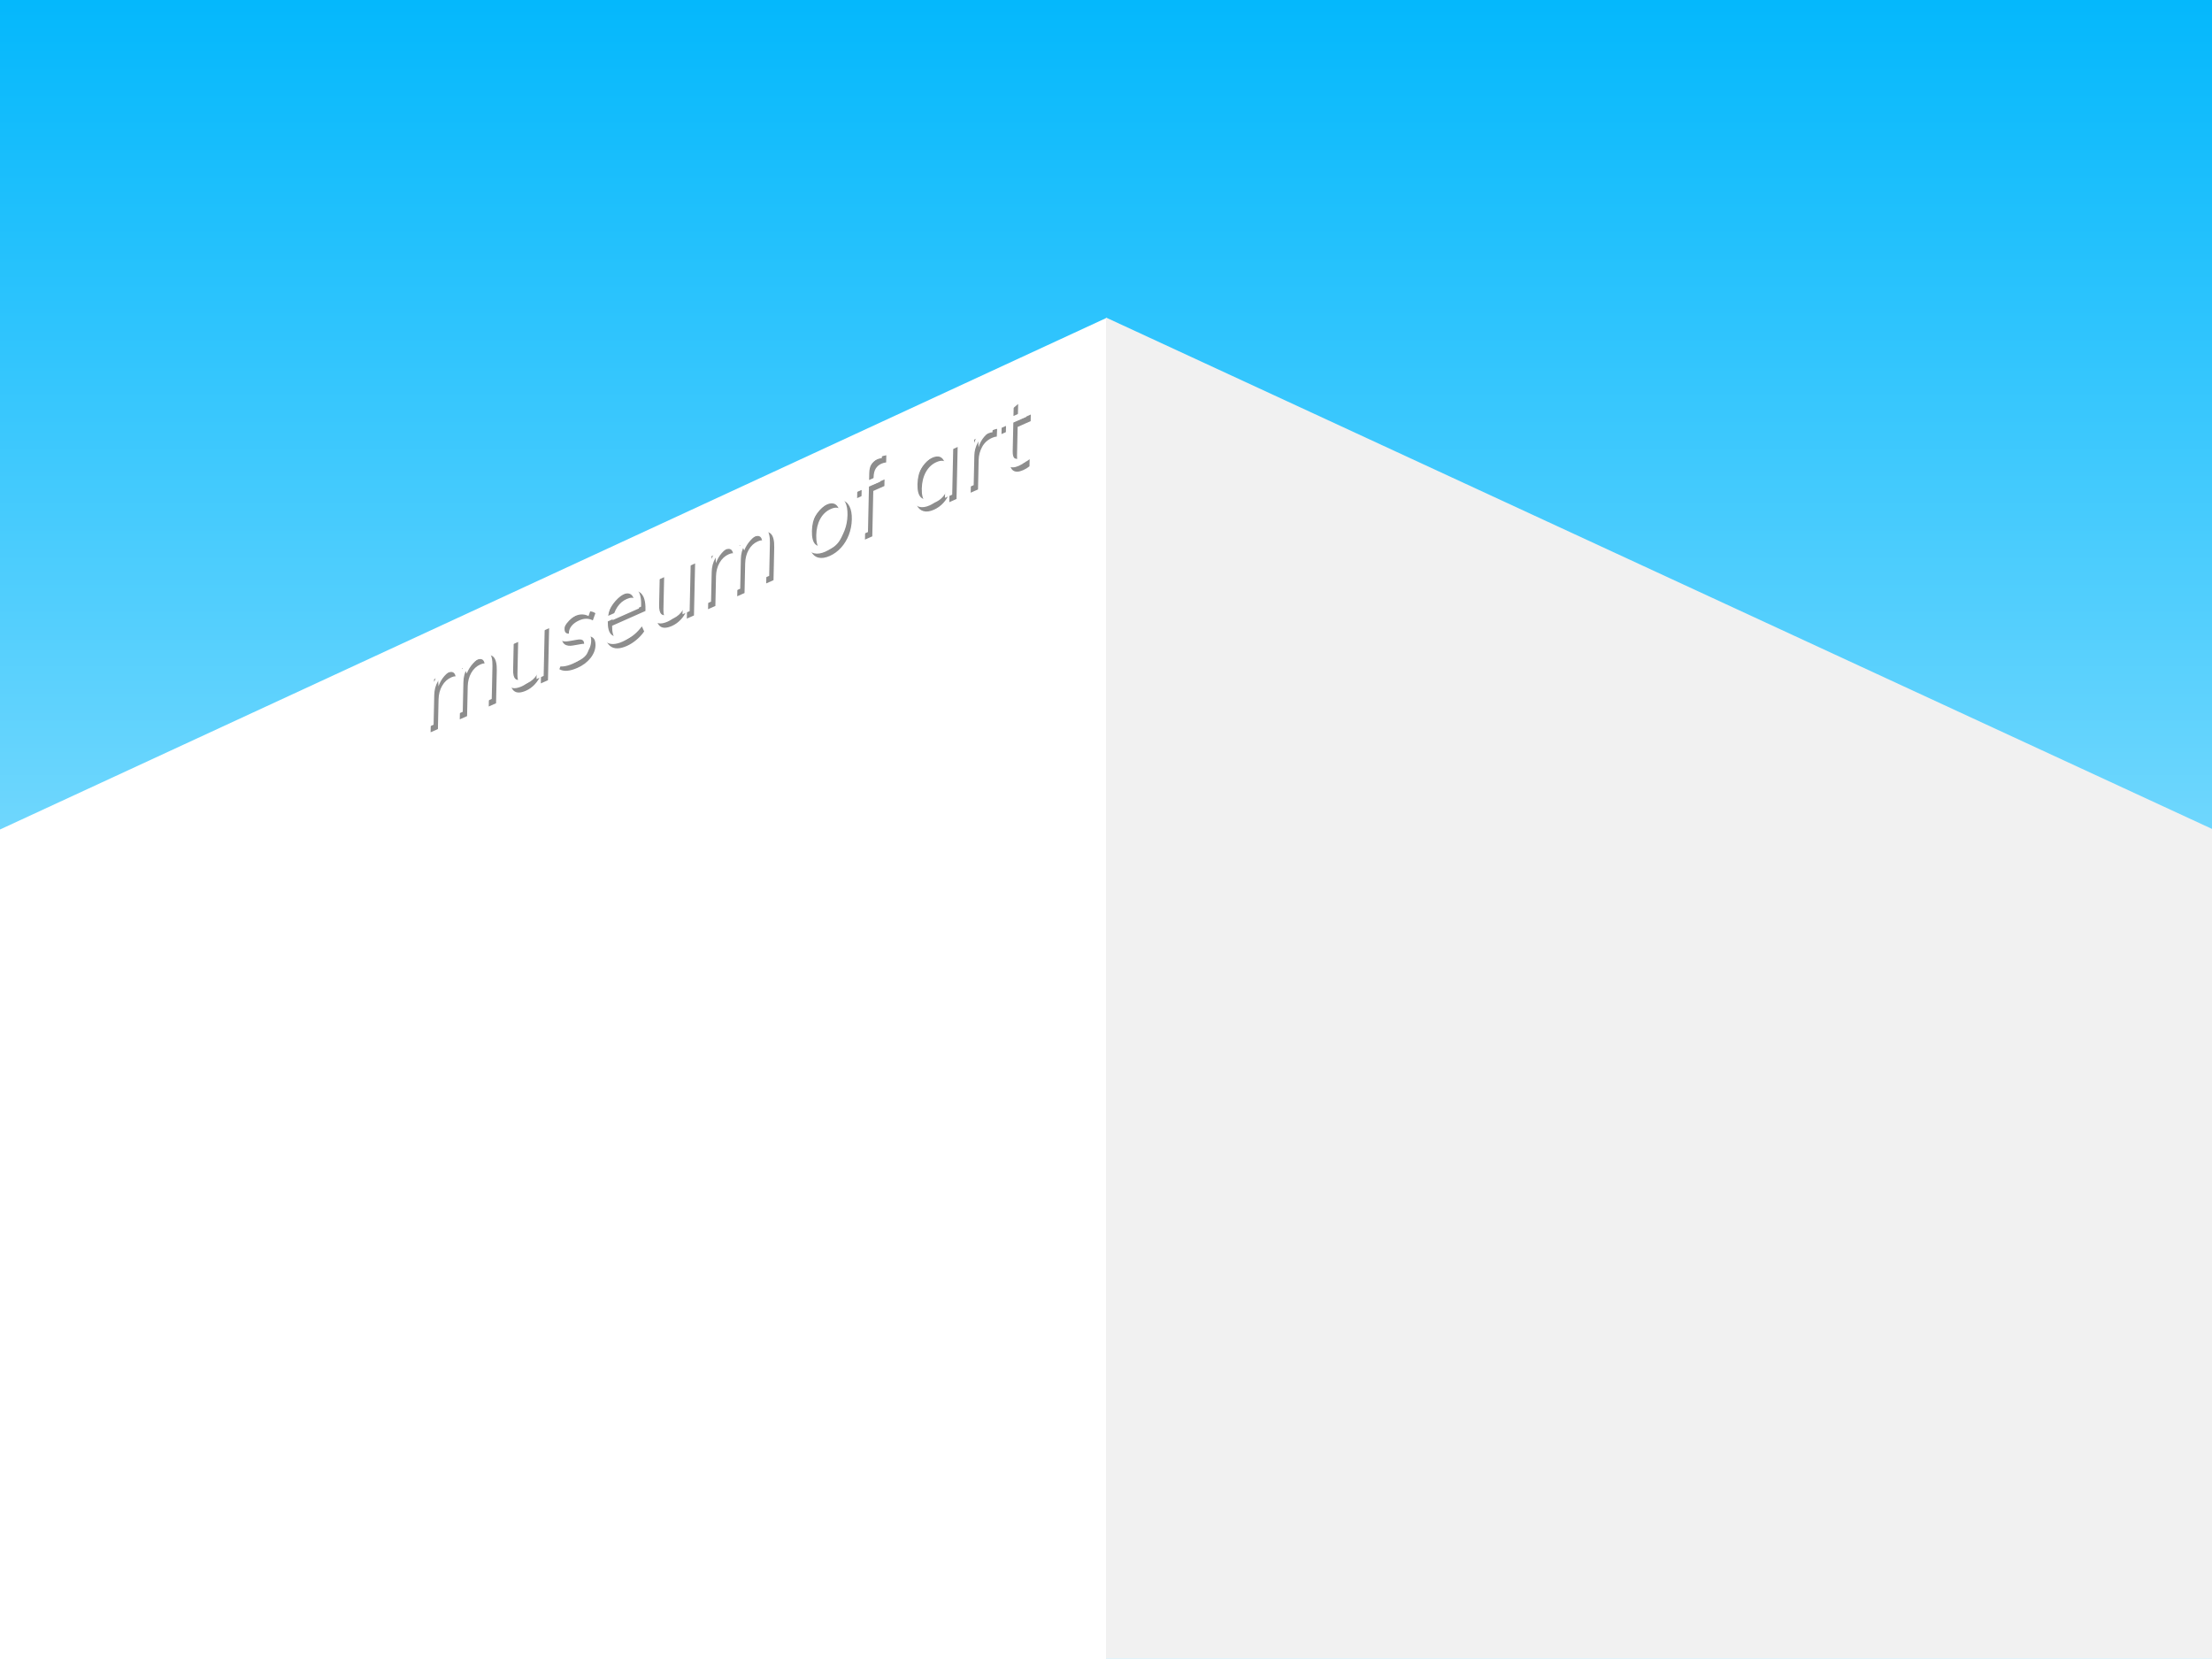
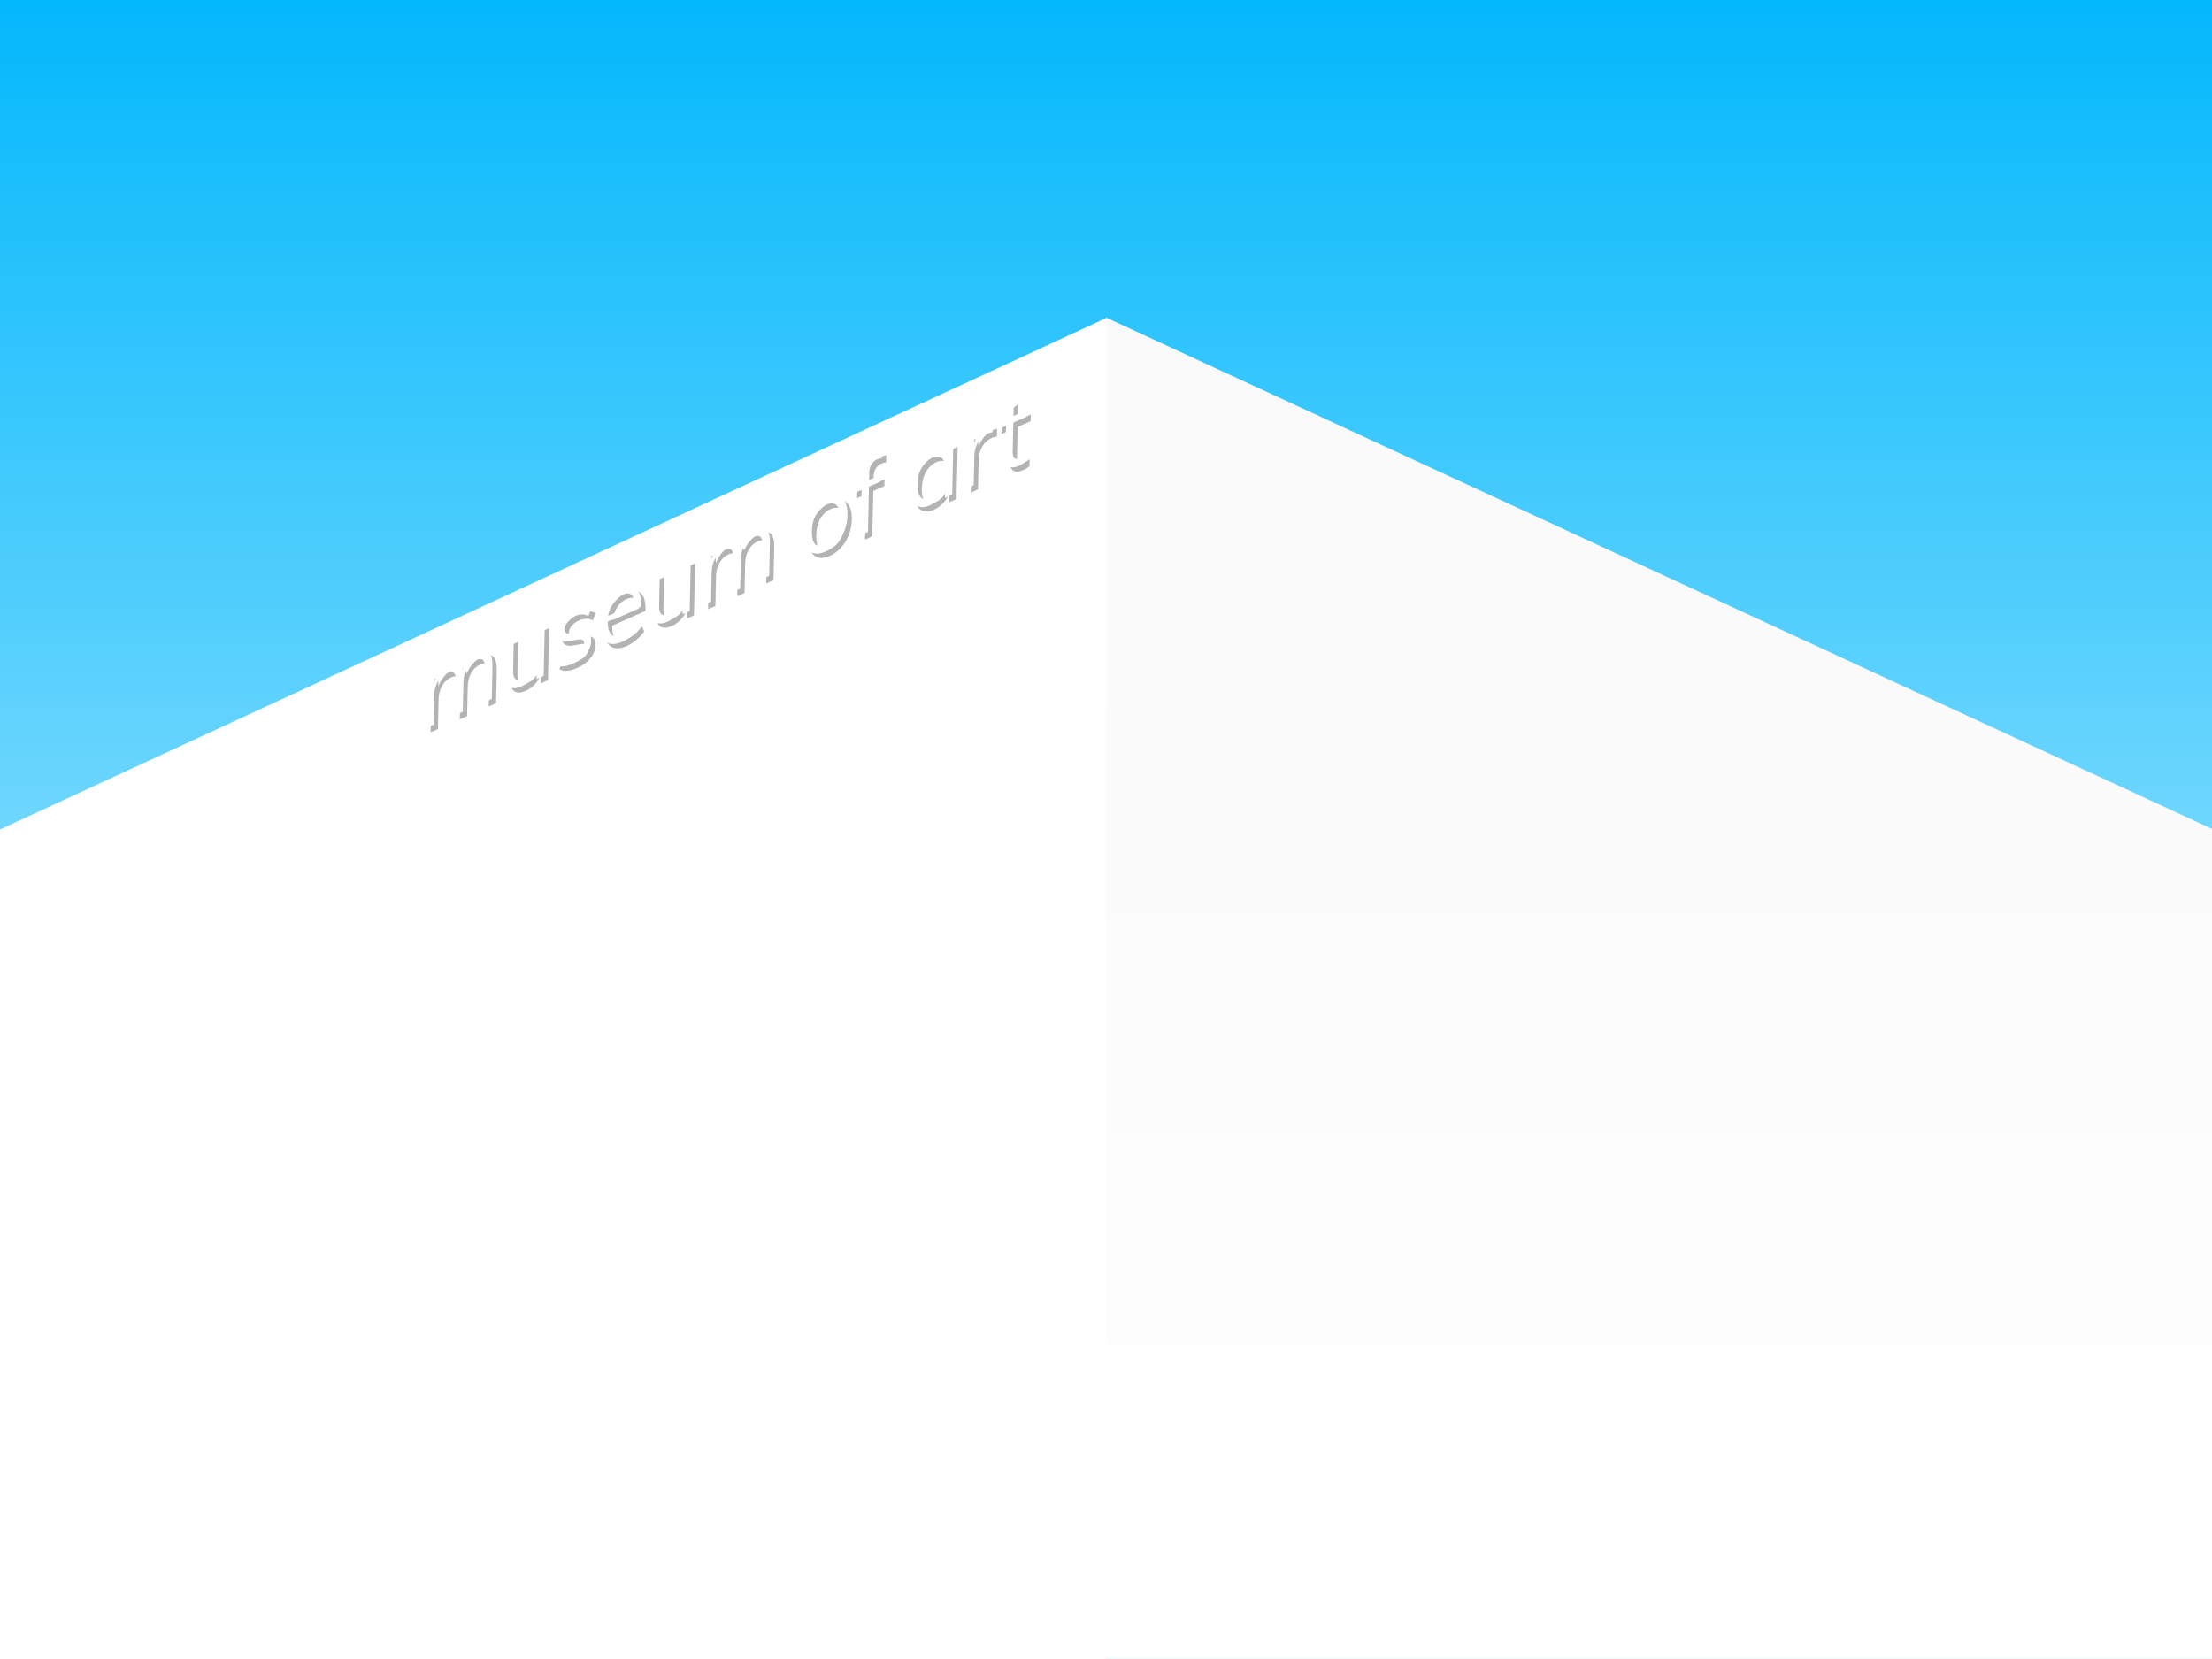
<svg xmlns="http://www.w3.org/2000/svg" width="1024px" height="768px" viewBox="0 0 1024 768" version="1.1">
  <defs>
    <linearGradient x1="50%" y1="0%" x2="50%" y2="100%" id="linearGradient-1">
      <stop stop-color="#04B8FC" offset="0%" />
      <stop stop-color="#D9F5FF" offset="100%" />
    </linearGradient>
+     <linearGradient x1="50%" y1="21.122%" x2="50%" y2="100%" id="linearGradient-2">
+       <stop stop-color="#FAFAFA" offset="0%" />
+       <stop stop-color="#FFFFFF" offset="100%" />
+     </linearGradient>
  </defs>
  <g id="Page-1" stroke="none" stroke-width="1" fill="none" fill-rule="evenodd">
    <g id="header">
      <rect id="Rectangle" fill="url(#linearGradient-1)" x="0" y="0" width="1024" height="768" />
      <polygon id="Rectangle-2" fill="#FFFFFF" points="0 384 512 147.272 512 768 0 768" />
-       <polygon id="Rectangle-2" fill="#F1F1F1" transform="translate(768, 457.3641) scale(-1, 1) translate(-768, -457.3641) " points="512 383.728 1024 147 1024 767.728 512 767.728" />
-       <path d="M229.973,310.428 L229.64,325.557 L226.255,327.059 L226.584,312.122 C226.634,309.855 226.328,308.363 225.668,307.645 C225.008,306.926 223.912,306.907 222.379,307.587 C220.596,308.378 219.188,309.682 218.154,311.499 C217.121,313.317 216.578,315.407 216.526,317.768 L216.224,331.509 L212.838,333.011 L213.167,318.073 C213.216,315.839 212.904,314.358 212.23,313.63 C211.556,312.901 210.453,312.877 208.921,313.557 C207.137,314.348 205.722,315.655 204.675,317.479 C203.628,319.303 203.078,321.395 203.026,323.757 L202.724,337.498 L199.338,339 L199.72,321.669 C199.774,319.179 199.712,316.978 199.534,315.066 L202.752,313.638 L202.994,317.703 C203.613,315.912 204.509,314.344 205.684,313.002 C206.859,311.659 208.212,310.647 209.745,309.968 C211.417,309.226 212.774,309.003 213.816,309.299 C214.858,309.596 215.612,310.431 216.078,311.804 C216.751,310.083 217.716,308.525 218.975,307.129 C220.233,305.733 221.643,304.689 223.203,303.997 C227.857,301.933 230.113,304.076 229.973,310.428 Z M254.203,290.814 L253.673,314.896 L250.371,316.361 L250.463,312.195 C249.762,313.96 248.804,315.492 247.589,316.789 C246.374,318.087 245.014,319.069 243.509,319.737 C241.029,320.837 239.166,320.873 237.92,319.846 C236.673,318.819 236.084,316.741 236.153,313.613 L236.482,298.675 L239.867,297.174 L239.541,312.015 C239.493,314.186 239.848,315.609 240.605,316.284 C241.363,316.959 242.536,316.945 244.124,316.24 C245.991,315.412 247.511,314.05 248.684,312.155 C249.857,310.26 250.469,308.179 250.519,305.913 L250.818,292.316 L254.203,290.814 Z M258.959,309.801 L260.151,306.428 C261.271,306.943 262.411,307.164 263.571,307.092 C264.732,307.019 266.036,306.662 267.485,306.019 C269.074,305.314 270.286,304.469 271.121,303.481 C271.957,302.494 272.388,301.41 272.414,300.229 C272.435,299.272 272.173,298.629 271.628,298.302 C271.084,297.975 270.174,297.936 268.899,298.185 L265.368,298.804 C263.622,299.136 262.281,298.94 261.345,298.218 C260.409,297.495 259.959,296.336 259.994,294.74 C260.04,292.633 260.817,290.59 262.323,288.611 C263.829,286.631 265.794,285.103 268.218,284.028 C269.695,283.373 271.082,283.026 272.379,282.988 C273.677,282.949 274.761,283.243 275.63,283.869 L274.439,287.194 C272.502,286.189 270.405,286.187 268.148,287.188 C266.644,287.855 265.473,288.698 264.637,289.717 C263.8,290.736 263.369,291.836 263.343,293.017 C263.321,294.007 263.562,294.674 264.065,295.02 C264.567,295.366 265.387,295.445 266.522,295.258 L270.053,294.687 C271.992,294.332 273.423,294.48 274.347,295.129 C275.271,295.778 275.714,296.964 275.676,298.687 C275.63,300.762 274.855,302.749 273.351,304.649 C271.847,306.549 269.827,308.062 267.291,309.187 C263.753,310.756 260.975,310.961 258.959,309.801 Z M298.788,282.84 L283.366,289.682 C283.326,292.734 283.895,294.773 285.073,295.799 C286.25,296.825 287.995,296.825 290.308,295.799 C292.76,294.712 295.038,292.769 297.141,289.971 L298.208,292.295 C297.266,293.693 296.072,294.997 294.624,296.208 C293.177,297.419 291.7,298.358 290.196,299.026 C286.908,300.484 284.355,300.519 282.537,299.129 C280.719,297.738 279.852,295.112 279.937,291.25 C279.991,288.793 280.457,286.429 281.335,284.159 C282.213,281.889 283.415,279.893 284.943,278.173 C286.471,276.452 288.196,275.165 290.119,274.312 C292.905,273.076 295.07,273.151 296.612,274.537 C298.154,275.923 298.885,278.451 298.804,282.122 L298.788,282.84 Z M285.77,281.03 C284.643,282.731 283.902,284.751 283.547,287.089 L295.793,281.656 C295.676,279.464 295.136,277.997 294.172,277.255 C293.209,276.513 291.85,276.531 290.094,277.31 C288.339,278.089 286.898,279.328 285.77,281.03 Z M321.788,260.832 L321.258,284.914 L317.956,286.379 L318.048,282.214 C317.347,283.979 316.389,285.51 315.173,286.807 C313.958,288.105 312.599,289.088 311.094,289.755 C308.614,290.855 306.751,290.892 305.504,289.864 C304.258,288.837 303.669,286.759 303.738,283.631 L304.066,268.694 L307.452,267.192 L307.125,282.034 C307.077,284.204 307.432,285.627 308.19,286.302 C308.948,286.978 310.121,286.963 311.709,286.258 C313.576,285.43 315.096,284.068 316.269,282.173 C317.442,280.278 318.053,278.197 318.103,275.931 L318.402,262.334 L321.788,260.832 Z M358.413,253.45 L358.08,268.579 L354.695,270.081 L355.024,255.143 C355.074,252.877 354.768,251.385 354.108,250.666 C353.448,249.948 352.352,249.928 350.819,250.608 C349.036,251.399 347.628,252.704 346.594,254.521 C345.561,256.339 345.018,258.428 344.966,260.79 L344.664,274.531 L341.278,276.033 L341.607,261.095 C341.656,258.861 341.344,257.38 340.67,256.651 C339.996,255.923 338.893,255.899 337.361,256.579 C335.577,257.37 334.162,258.677 333.115,260.501 C332.068,262.324 331.518,264.417 331.466,266.779 L331.164,280.52 L327.778,282.022 L328.16,264.69 C328.214,262.201 328.152,260 327.974,258.088 L331.192,256.66 L331.434,260.725 C332.053,258.933 332.949,257.366 334.124,256.023 C335.299,254.68 336.652,253.669 338.185,252.989 C339.857,252.248 341.214,252.025 342.255,252.321 C343.297,252.618 344.052,253.452 344.518,254.826 C345.191,253.105 346.156,251.547 347.415,250.151 C348.673,248.755 350.083,247.711 351.643,247.019 C356.296,244.955 358.553,247.098 358.413,253.45 Z M378.921,258.149 C377.439,257.795 376.308,256.858 375.527,255.34 C374.747,253.821 374.384,251.801 374.44,249.28 C374.495,246.758 374.955,244.374 375.818,242.126 C376.682,239.878 377.877,237.91 379.404,236.221 C380.931,234.532 382.684,233.249 384.662,232.371 C386.641,231.493 388.371,231.232 389.853,231.585 C391.335,231.939 392.467,232.876 393.247,234.394 C394.028,235.913 394.39,237.933 394.335,240.454 C394.279,242.976 393.82,245.36 392.956,247.608 C392.093,249.856 390.897,251.824 389.37,253.513 C387.843,255.202 386.09,256.485 384.112,257.363 C382.134,258.241 380.403,258.502 378.921,258.149 Z M389.041,249.653 C390.191,247.579 390.799,245.025 390.866,241.993 C390.93,239.057 390.409,237.036 389.302,235.931 C388.195,234.826 386.625,234.724 384.591,235.627 C382.529,236.541 380.909,238.058 379.731,240.177 C378.553,242.295 377.932,244.823 377.867,247.759 C377.8,250.792 378.314,252.847 379.407,253.927 C380.501,255.006 382.093,255.082 384.183,254.155 C386.273,253.228 387.892,251.727 389.041,249.653 Z M405.428,216.877 C404.786,217.873 404.445,219.249 404.406,221.005 L404.336,224.213 L409.477,221.932 L409.409,224.996 L404.268,227.277 L403.805,248.295 L400.42,249.797 L400.883,228.779 L396.787,230.596 L396.854,227.531 L400.95,225.714 L401.031,222.028 C401.087,219.506 401.679,217.355 402.808,215.574 C403.937,213.793 405.491,212.464 407.469,211.586 C408.445,211.154 409.389,210.877 410.302,210.756 L410.229,214.06 C409.455,214.151 408.733,214.344 408.064,214.641 C406.95,215.135 406.071,215.881 405.428,216.877 Z M443.332,206.913 L442.801,230.995 L439.458,232.479 L439.554,228.122 C438.908,229.894 437.956,231.462 436.698,232.826 C435.44,234.19 433.989,235.237 432.345,235.966 C430.478,236.794 428.852,237.01 427.468,236.613 C426.083,236.215 425.028,235.253 424.303,233.726 C423.578,232.199 423.243,230.19 423.297,227.701 C423.352,225.211 423.791,222.844 424.613,220.598 C425.435,218.353 426.561,216.392 427.991,214.714 C429.421,213.037 431.056,211.79 432.895,210.974 C434.539,210.245 435.965,210.023 437.173,210.309 C438.381,210.595 439.288,211.346 439.896,212.562 L439.988,208.397 L443.332,206.913 Z M437.902,227.93 C439.052,225.824 439.66,223.286 439.725,220.318 C439.791,217.35 439.284,215.315 438.204,214.213 C437.125,213.112 435.554,213.018 433.492,213.933 C431.43,214.848 429.803,216.384 428.61,218.54 C427.418,220.697 426.789,223.244 426.725,226.18 C426.66,229.117 427.181,231.129 428.289,232.218 C429.396,233.308 430.995,233.389 433.084,232.462 C435.146,231.547 436.752,230.036 437.902,227.93 Z M461.603,198.523 L461.441,202.103 C460.806,202.132 460.07,202.332 459.234,202.703 C457.2,203.605 455.673,205.002 454.652,206.893 C453.63,208.784 453.097,210.767 453.051,212.842 L452.749,226.583 L449.363,228.084 L449.745,210.753 C449.8,208.263 449.738,206.063 449.559,204.151 L452.778,202.723 L453.014,207.027 C453.579,205.164 454.456,203.543 455.646,202.162 C456.835,200.781 458.182,199.756 459.687,199.089 C460.383,198.78 461.022,198.591 461.603,198.523 Z M471.1,197.629 L470.811,210.795 C470.771,212.582 471.064,213.693 471.689,214.127 C472.314,214.561 473.212,214.518 474.382,213.999 C475.162,213.653 475.918,213.175 476.649,212.567 L476.576,215.87 C475.705,216.573 474.726,217.165 473.64,217.647 C471.633,218.537 470.08,218.586 468.98,217.794 C467.88,217.002 467.358,215.345 467.413,212.823 L467.715,199.131 L463.619,200.948 L463.686,197.884 L467.782,196.066 L467.918,189.89 L471.334,187 L471.168,194.565 L477.187,191.895 L477.119,194.959 L471.1,197.629 Z" id="museum-of-art" fill-opacity="0.449" fill="#000000" />
+       <polygon id="Rectangle-2" fill="url(#linearGradient-2)" transform="translate(768, 457.3641) scale(-1, 1) translate(-768, -457.3641) " points="512 383.728 1024 147 1024 767.728 512 767.728" />
+       <path d="M229.973,310.428 L229.64,325.557 L226.255,327.059 L226.584,312.122 C226.634,309.855 226.328,308.363 225.668,307.645 C225.008,306.926 223.912,306.907 222.379,307.587 C220.596,308.378 219.188,309.682 218.154,311.499 C217.121,313.317 216.578,315.407 216.526,317.768 L216.224,331.509 L212.838,333.011 L213.167,318.073 C213.216,315.839 212.904,314.358 212.23,313.63 C211.556,312.901 210.453,312.877 208.921,313.557 C207.137,314.348 205.722,315.655 204.675,317.479 C203.628,319.303 203.078,321.395 203.026,323.757 L202.724,337.498 L199.338,339 L199.72,321.669 C199.774,319.179 199.712,316.978 199.534,315.066 L202.752,313.638 L202.994,317.703 C203.613,315.912 204.509,314.344 205.684,313.002 C206.859,311.659 208.212,310.647 209.745,309.968 C211.417,309.226 212.774,309.003 213.816,309.299 C214.858,309.596 215.612,310.431 216.078,311.804 C216.751,310.083 217.716,308.525 218.975,307.129 C220.233,305.733 221.643,304.689 223.203,303.997 C227.857,301.933 230.113,304.076 229.973,310.428 Z M254.203,290.814 L253.673,314.896 L250.371,316.361 L250.463,312.195 C249.762,313.96 248.804,315.492 247.589,316.789 C246.374,318.087 245.014,319.069 243.509,319.737 C241.029,320.837 239.166,320.873 237.92,319.846 C236.673,318.819 236.084,316.741 236.153,313.613 L236.482,298.675 L239.867,297.174 L239.541,312.015 C239.493,314.186 239.848,315.609 240.605,316.284 C241.363,316.959 242.536,316.945 244.124,316.24 C245.991,315.412 247.511,314.05 248.684,312.155 C249.857,310.26 250.469,308.179 250.519,305.913 L250.818,292.316 L254.203,290.814 Z M258.959,309.801 L260.151,306.428 C261.271,306.943 262.411,307.164 263.571,307.092 C264.732,307.019 266.036,306.662 267.485,306.019 C269.074,305.314 270.286,304.469 271.121,303.481 C271.957,302.494 272.388,301.41 272.414,300.229 C272.435,299.272 272.173,298.629 271.628,298.302 C271.084,297.975 270.174,297.936 268.899,298.185 L265.368,298.804 C263.622,299.136 262.281,298.94 261.345,298.218 C260.409,297.495 259.959,296.336 259.994,294.74 C260.04,292.633 260.817,290.59 262.323,288.611 C263.829,286.631 265.794,285.103 268.218,284.028 C269.695,283.373 271.082,283.026 272.379,282.988 C273.677,282.949 274.761,283.243 275.63,283.869 L274.439,287.194 C272.502,286.189 270.405,286.187 268.148,287.188 C266.644,287.855 265.473,288.698 264.637,289.717 C263.8,290.736 263.369,291.836 263.343,293.017 C263.321,294.007 263.562,294.674 264.065,295.02 C264.567,295.366 265.387,295.445 266.522,295.258 L270.053,294.687 C271.992,294.332 273.423,294.48 274.347,295.129 C275.271,295.778 275.714,296.964 275.676,298.687 C275.63,300.762 274.855,302.749 273.351,304.649 C271.847,306.549 269.827,308.062 267.291,309.187 C263.753,310.756 260.975,310.961 258.959,309.801 Z M298.788,282.84 L283.366,289.682 C283.326,292.734 283.895,294.773 285.073,295.799 C286.25,296.825 287.995,296.825 290.308,295.799 C292.76,294.712 295.038,292.769 297.141,289.971 L298.208,292.295 C297.266,293.693 296.072,294.997 294.624,296.208 C293.177,297.419 291.7,298.358 290.196,299.026 C286.908,300.484 284.355,300.519 282.537,299.129 C280.719,297.738 279.852,295.112 279.937,291.25 C279.991,288.793 280.457,286.429 281.335,284.159 C282.213,281.889 283.415,279.893 284.943,278.173 C286.471,276.452 288.196,275.165 290.119,274.312 C292.905,273.076 295.07,273.151 296.612,274.537 C298.154,275.923 298.885,278.451 298.804,282.122 L298.788,282.84 Z M285.77,281.03 C284.643,282.731 283.902,284.751 283.547,287.089 L295.793,281.656 C295.676,279.464 295.136,277.997 294.172,277.255 C293.209,276.513 291.85,276.531 290.094,277.31 C288.339,278.089 286.898,279.328 285.77,281.03 Z M321.788,260.832 L321.258,284.914 L317.956,286.379 L318.048,282.214 C317.347,283.979 316.389,285.51 315.173,286.807 C313.958,288.105 312.599,289.088 311.094,289.755 C308.614,290.855 306.751,290.892 305.504,289.864 C304.258,288.837 303.669,286.759 303.738,283.631 L304.066,268.694 L307.452,267.192 L307.125,282.034 C307.077,284.204 307.432,285.627 308.19,286.302 C308.948,286.978 310.121,286.963 311.709,286.258 C313.576,285.43 315.096,284.068 316.269,282.173 C317.442,280.278 318.053,278.197 318.103,275.931 L318.402,262.334 L321.788,260.832 Z M358.413,253.45 L358.08,268.579 L354.695,270.081 L355.024,255.143 C355.074,252.877 354.768,251.385 354.108,250.666 C353.448,249.948 352.352,249.928 350.819,250.608 C349.036,251.399 347.628,252.704 346.594,254.521 C345.561,256.339 345.018,258.428 344.966,260.79 L344.664,274.531 L341.278,276.033 L341.607,261.095 C341.656,258.861 341.344,257.38 340.67,256.651 C339.996,255.923 338.893,255.899 337.361,256.579 C335.577,257.37 334.162,258.677 333.115,260.501 C332.068,262.324 331.518,264.417 331.466,266.779 L331.164,280.52 L327.778,282.022 L328.16,264.69 C328.214,262.201 328.152,260 327.974,258.088 L331.192,256.66 L331.434,260.725 C332.053,258.933 332.949,257.366 334.124,256.023 C335.299,254.68 336.652,253.669 338.185,252.989 C339.857,252.248 341.214,252.025 342.255,252.321 C343.297,252.618 344.052,253.452 344.518,254.826 C345.191,253.105 346.156,251.547 347.415,250.151 C348.673,248.755 350.083,247.711 351.643,247.019 C356.296,244.955 358.553,247.098 358.413,253.45 Z M378.921,258.149 C377.439,257.795 376.308,256.858 375.527,255.34 C374.747,253.821 374.384,251.801 374.44,249.28 C374.495,246.758 374.955,244.374 375.818,242.126 C376.682,239.878 377.877,237.91 379.404,236.221 C380.931,234.532 382.684,233.249 384.662,232.371 C386.641,231.493 388.371,231.232 389.853,231.585 C391.335,231.939 392.467,232.876 393.247,234.394 C394.028,235.913 394.39,237.933 394.335,240.454 C394.279,242.976 393.82,245.36 392.956,247.608 C392.093,249.856 390.897,251.824 389.37,253.513 C387.843,255.202 386.09,256.485 384.112,257.363 C382.134,258.241 380.403,258.502 378.921,258.149 Z M389.041,249.653 C390.191,247.579 390.799,245.025 390.866,241.993 C390.93,239.057 390.409,237.036 389.302,235.931 C388.195,234.826 386.625,234.724 384.591,235.627 C382.529,236.541 380.909,238.058 379.731,240.177 C378.553,242.295 377.932,244.823 377.867,247.759 C377.8,250.792 378.314,252.847 379.407,253.927 C380.501,255.006 382.093,255.082 384.183,254.155 C386.273,253.228 387.892,251.727 389.041,249.653 Z M405.428,216.877 C404.786,217.873 404.445,219.249 404.406,221.005 L404.336,224.213 L409.477,221.932 L409.409,224.996 L404.268,227.277 L403.805,248.295 L400.42,249.797 L400.883,228.779 L396.787,230.596 L396.854,227.531 L400.95,225.714 L401.031,222.028 C401.087,219.506 401.679,217.355 402.808,215.574 C403.937,213.793 405.491,212.464 407.469,211.586 C408.445,211.154 409.389,210.877 410.302,210.756 L410.229,214.06 C409.455,214.151 408.733,214.344 408.064,214.641 C406.95,215.135 406.071,215.881 405.428,216.877 Z M443.332,206.913 L442.801,230.995 L439.458,232.479 L439.554,228.122 C438.908,229.894 437.956,231.462 436.698,232.826 C435.44,234.19 433.989,235.237 432.345,235.966 C430.478,236.794 428.852,237.01 427.468,236.613 C426.083,236.215 425.028,235.253 424.303,233.726 C423.578,232.199 423.243,230.19 423.297,227.701 C423.352,225.211 423.791,222.844 424.613,220.598 C425.435,218.353 426.561,216.392 427.991,214.714 C429.421,213.037 431.056,211.79 432.895,210.974 C434.539,210.245 435.965,210.023 437.173,210.309 C438.381,210.595 439.288,211.346 439.896,212.562 L439.988,208.397 L443.332,206.913 Z M437.902,227.93 C439.052,225.824 439.66,223.286 439.725,220.318 C439.791,217.35 439.284,215.315 438.204,214.213 C437.125,213.112 435.554,213.018 433.492,213.933 C431.43,214.848 429.803,216.384 428.61,218.54 C427.418,220.697 426.789,223.244 426.725,226.18 C426.66,229.117 427.181,231.129 428.289,232.218 C429.396,233.308 430.995,233.389 433.084,232.462 C435.146,231.547 436.752,230.036 437.902,227.93 Z M461.603,198.523 L461.441,202.103 C460.806,202.132 460.07,202.332 459.234,202.703 C457.2,203.605 455.673,205.002 454.652,206.893 C453.63,208.784 453.097,210.767 453.051,212.842 L452.749,226.583 L449.363,228.084 L449.745,210.753 C449.8,208.263 449.738,206.063 449.559,204.151 L452.778,202.723 L453.014,207.027 C453.579,205.164 454.456,203.543 455.646,202.162 C456.835,200.781 458.182,199.756 459.687,199.089 C460.383,198.78 461.022,198.591 461.603,198.523 Z M471.1,197.629 L470.811,210.795 C470.771,212.582 471.064,213.693 471.689,214.127 C472.314,214.561 473.212,214.518 474.382,213.999 C475.162,213.653 475.918,213.175 476.649,212.567 L476.576,215.87 C475.705,216.573 474.726,217.165 473.64,217.647 C471.633,218.537 470.08,218.586 468.98,217.794 C467.88,217.002 467.358,215.345 467.413,212.823 L467.715,199.131 L463.619,200.948 L463.686,197.884 L467.782,196.066 L467.918,189.89 L471.334,187 L471.168,194.565 L477.187,191.895 L477.119,194.959 L471.1,197.629 Z" id="museum-of-art" fill-opacity="0.3" fill="#000000" />
      <path d="M227.973,308.428 L227.64,323.557 L224.255,325.059 L224.584,310.122 C224.634,307.855 224.328,306.363 223.668,305.645 C223.008,304.926 221.912,304.907 220.379,305.587 C218.596,306.378 217.188,307.682 216.154,309.499 C215.121,311.317 214.578,313.407 214.526,315.768 L214.224,329.509 L210.838,331.011 L211.167,316.073 C211.216,313.839 210.904,312.358 210.23,311.63 C209.556,310.901 208.453,310.877 206.921,311.557 C205.137,312.348 203.722,313.655 202.675,315.479 C201.628,317.303 201.078,319.395 201.026,321.757 L200.724,335.498 L197.338,337 L197.72,319.669 C197.774,317.179 197.712,314.978 197.534,313.066 L200.752,311.638 L200.994,315.703 C201.613,313.912 202.509,312.344 203.684,311.002 C204.859,309.659 206.212,308.647 207.745,307.968 C209.417,307.226 210.774,307.003 211.816,307.299 C212.858,307.596 213.612,308.431 214.078,309.804 C214.751,308.083 215.716,306.525 216.975,305.129 C218.233,303.733 219.643,302.689 221.203,301.997 C225.857,299.933 228.113,302.076 227.973,308.428 Z M252.203,288.814 L251.673,312.896 L248.371,314.361 L248.463,310.195 C247.762,311.96 246.804,313.492 245.589,314.789 C244.374,316.087 243.014,317.069 241.509,317.737 C239.029,318.837 237.166,318.873 235.92,317.846 C234.673,316.819 234.084,314.741 234.153,311.613 L234.482,296.675 L237.867,295.174 L237.541,310.015 C237.493,312.186 237.848,313.609 238.605,314.284 C239.363,314.959 240.536,314.945 242.124,314.24 C243.991,313.412 245.511,312.05 246.684,310.155 C247.857,308.26 248.469,306.179 248.519,303.913 L248.818,290.316 L252.203,288.814 Z M256.959,307.801 L258.151,304.428 C259.271,304.943 260.411,305.164 261.571,305.092 C262.732,305.019 264.036,304.662 265.485,304.019 C267.074,303.314 268.286,302.469 269.121,301.481 C269.957,300.494 270.388,299.41 270.414,298.229 C270.435,297.272 270.173,296.629 269.628,296.302 C269.084,295.975 268.174,295.936 266.899,296.185 L263.368,296.804 C261.622,297.136 260.281,296.94 259.345,296.218 C258.409,295.495 257.959,294.336 257.994,292.74 C258.04,290.633 258.817,288.59 260.323,286.611 C261.829,284.631 263.794,283.103 266.218,282.028 C267.695,281.373 269.082,281.026 270.379,280.988 C271.677,280.949 272.761,281.243 273.63,281.869 L272.439,285.194 C270.502,284.189 268.405,284.187 266.148,285.188 C264.644,285.855 263.473,286.698 262.637,287.717 C261.8,288.736 261.369,289.836 261.343,291.017 C261.321,292.007 261.562,292.674 262.065,293.02 C262.567,293.366 263.387,293.445 264.522,293.258 L268.053,292.687 C269.992,292.332 271.423,292.48 272.347,293.129 C273.271,293.778 273.714,294.964 273.676,296.687 C273.63,298.762 272.855,300.749 271.351,302.649 C269.847,304.549 267.827,306.062 265.291,307.187 C261.753,308.756 258.975,308.961 256.959,307.801 Z M296.788,280.84 L281.366,287.682 C281.326,290.734 281.895,292.773 283.073,293.799 C284.25,294.825 285.995,294.825 288.308,293.799 C290.76,292.712 293.038,290.769 295.141,287.971 L296.208,290.295 C295.266,291.693 294.072,292.997 292.624,294.208 C291.177,295.419 289.7,296.358 288.196,297.026 C284.908,298.484 282.355,298.519 280.537,297.129 C278.719,295.738 277.852,293.112 277.937,289.25 C277.991,286.793 278.457,284.429 279.335,282.159 C280.213,279.889 281.415,277.893 282.943,276.173 C284.471,274.452 286.196,273.165 288.119,272.312 C290.905,271.076 293.07,271.151 294.612,272.537 C296.154,273.923 296.885,276.451 296.804,280.122 L296.788,280.84 Z M283.77,279.03 C282.643,280.731 281.902,282.751 281.547,285.089 L293.793,279.656 C293.676,277.464 293.136,275.997 292.172,275.255 C291.209,274.513 289.85,274.531 288.094,275.31 C286.339,276.089 284.898,277.328 283.77,279.03 Z M319.788,258.832 L319.258,282.914 L315.956,284.379 L316.048,280.214 C315.347,281.979 314.389,283.51 313.173,284.807 C311.958,286.105 310.599,287.088 309.094,287.755 C306.614,288.855 304.751,288.892 303.504,287.864 C302.258,286.837 301.669,284.759 301.738,281.631 L302.066,266.694 L305.452,265.192 L305.125,280.034 C305.077,282.204 305.432,283.627 306.19,284.302 C306.948,284.978 308.121,284.963 309.709,284.258 C311.576,283.43 313.096,282.068 314.269,280.173 C315.442,278.278 316.053,276.197 316.103,273.931 L316.402,260.334 L319.788,258.832 Z M356.413,251.45 L356.08,266.579 L352.695,268.081 L353.024,253.143 C353.074,250.877 352.768,249.385 352.108,248.666 C351.448,247.948 350.352,247.928 348.819,248.608 C347.036,249.399 345.628,250.704 344.594,252.521 C343.561,254.339 343.018,256.428 342.966,258.79 L342.664,272.531 L339.278,274.033 L339.607,259.095 C339.656,256.861 339.344,255.38 338.67,254.651 C337.996,253.923 336.893,253.899 335.361,254.579 C333.577,255.37 332.162,256.677 331.115,258.501 C330.068,260.324 329.518,262.417 329.466,264.779 L329.164,278.52 L325.778,280.022 L326.16,262.69 C326.214,260.201 326.152,258 325.974,256.088 L329.192,254.66 L329.434,258.725 C330.053,256.933 330.949,255.366 332.124,254.023 C333.299,252.68 334.652,251.669 336.185,250.989 C337.857,250.248 339.214,250.025 340.255,250.321 C341.297,250.618 342.052,251.452 342.518,252.826 C343.191,251.105 344.156,249.547 345.415,248.151 C346.673,246.755 348.083,245.711 349.643,245.019 C354.296,242.955 356.553,245.098 356.413,251.45 Z M376.921,256.149 C375.439,255.795 374.308,254.858 373.527,253.34 C372.747,251.821 372.384,249.801 372.44,247.28 C372.495,244.758 372.955,242.374 373.818,240.126 C374.682,237.878 375.877,235.91 377.404,234.221 C378.931,232.532 380.684,231.249 382.662,230.371 C384.641,229.493 386.371,229.232 387.853,229.585 C389.335,229.939 390.467,230.876 391.247,232.394 C392.028,233.913 392.39,235.933 392.335,238.454 C392.279,240.976 391.82,243.36 390.956,245.608 C390.093,247.856 388.897,249.824 387.37,251.513 C385.843,253.202 384.09,254.485 382.112,255.363 C380.134,256.241 378.403,256.502 376.921,256.149 Z M387.041,247.653 C388.191,245.579 388.799,243.025 388.866,239.993 C388.93,237.057 388.409,235.036 387.302,233.931 C386.195,232.826 384.625,232.724 382.591,233.627 C380.529,234.541 378.909,236.058 377.731,238.177 C376.553,240.295 375.932,242.823 375.867,245.759 C375.8,248.792 376.314,250.847 377.407,251.927 C378.501,253.006 380.093,253.082 382.183,252.155 C384.273,251.228 385.892,249.727 387.041,247.653 Z M403.428,214.877 C402.786,215.873 402.445,217.249 402.406,219.005 L402.336,222.213 L407.477,219.932 L407.409,222.996 L402.268,225.277 L401.805,246.295 L398.42,247.797 L398.883,226.779 L394.787,228.596 L394.854,225.531 L398.95,223.714 L399.031,220.028 C399.087,217.506 399.679,215.355 400.808,213.574 C401.937,211.793 403.491,210.464 405.469,209.586 C406.445,209.154 407.389,208.877 408.302,208.756 L408.229,212.06 C407.455,212.151 406.733,212.344 406.064,212.641 C404.95,213.135 404.071,213.881 403.428,214.877 Z M441.332,204.913 L440.801,228.995 L437.458,230.479 L437.554,226.122 C436.908,227.894 435.956,229.462 434.698,230.826 C433.44,232.19 431.989,233.237 430.345,233.966 C428.478,234.794 426.852,235.01 425.468,234.613 C424.083,234.215 423.028,233.253 422.303,231.726 C421.578,230.199 421.243,228.19 421.297,225.701 C421.352,223.211 421.791,220.844 422.613,218.598 C423.435,216.353 424.561,214.392 425.991,212.714 C427.421,211.037 429.056,209.79 430.895,208.974 C432.539,208.245 433.965,208.023 435.173,208.309 C436.381,208.595 437.288,209.346 437.896,210.562 L437.988,206.397 L441.332,204.913 Z M435.902,225.93 C437.052,223.824 437.66,221.286 437.725,218.318 C437.791,215.35 437.284,213.315 436.204,212.213 C435.125,211.112 433.554,211.018 431.492,211.933 C429.43,212.848 427.803,214.384 426.61,216.54 C425.418,218.697 424.789,221.244 424.725,224.18 C424.66,227.117 425.181,229.129 426.289,230.218 C427.396,231.308 428.995,231.389 431.084,230.462 C433.146,229.547 434.752,228.036 435.902,225.93 Z M459.603,196.523 L459.441,200.103 C458.806,200.132 458.07,200.332 457.234,200.703 C455.2,201.605 453.673,203.002 452.652,204.893 C451.63,206.784 451.097,208.767 451.051,210.842 L450.749,224.583 L447.363,226.084 L447.745,208.753 C447.8,206.263 447.738,204.063 447.559,202.151 L450.778,200.723 L451.014,205.027 C451.579,203.164 452.456,201.543 453.646,200.162 C454.835,198.781 456.182,197.756 457.687,197.089 C458.383,196.78 459.022,196.591 459.603,196.523 Z M469.1,195.629 L468.811,208.795 C468.771,210.582 469.064,211.693 469.689,212.127 C470.314,212.561 471.212,212.518 472.382,211.999 C473.162,211.653 473.918,211.175 474.649,210.567 L474.576,213.87 C473.705,214.573 472.726,215.165 471.64,215.647 C469.633,216.537 468.08,216.586 466.98,215.794 C465.88,215.002 465.358,213.345 465.413,210.823 L465.715,197.131 L461.619,198.948 L461.686,195.884 L465.782,194.066 L465.918,187.89 L469.334,185 L469.168,192.565 L475.187,189.895 L475.119,192.959 L469.1,195.629 Z" id="museum-of-art" fill="#FFFFFF" />
    </g>
  </g>
</svg>
